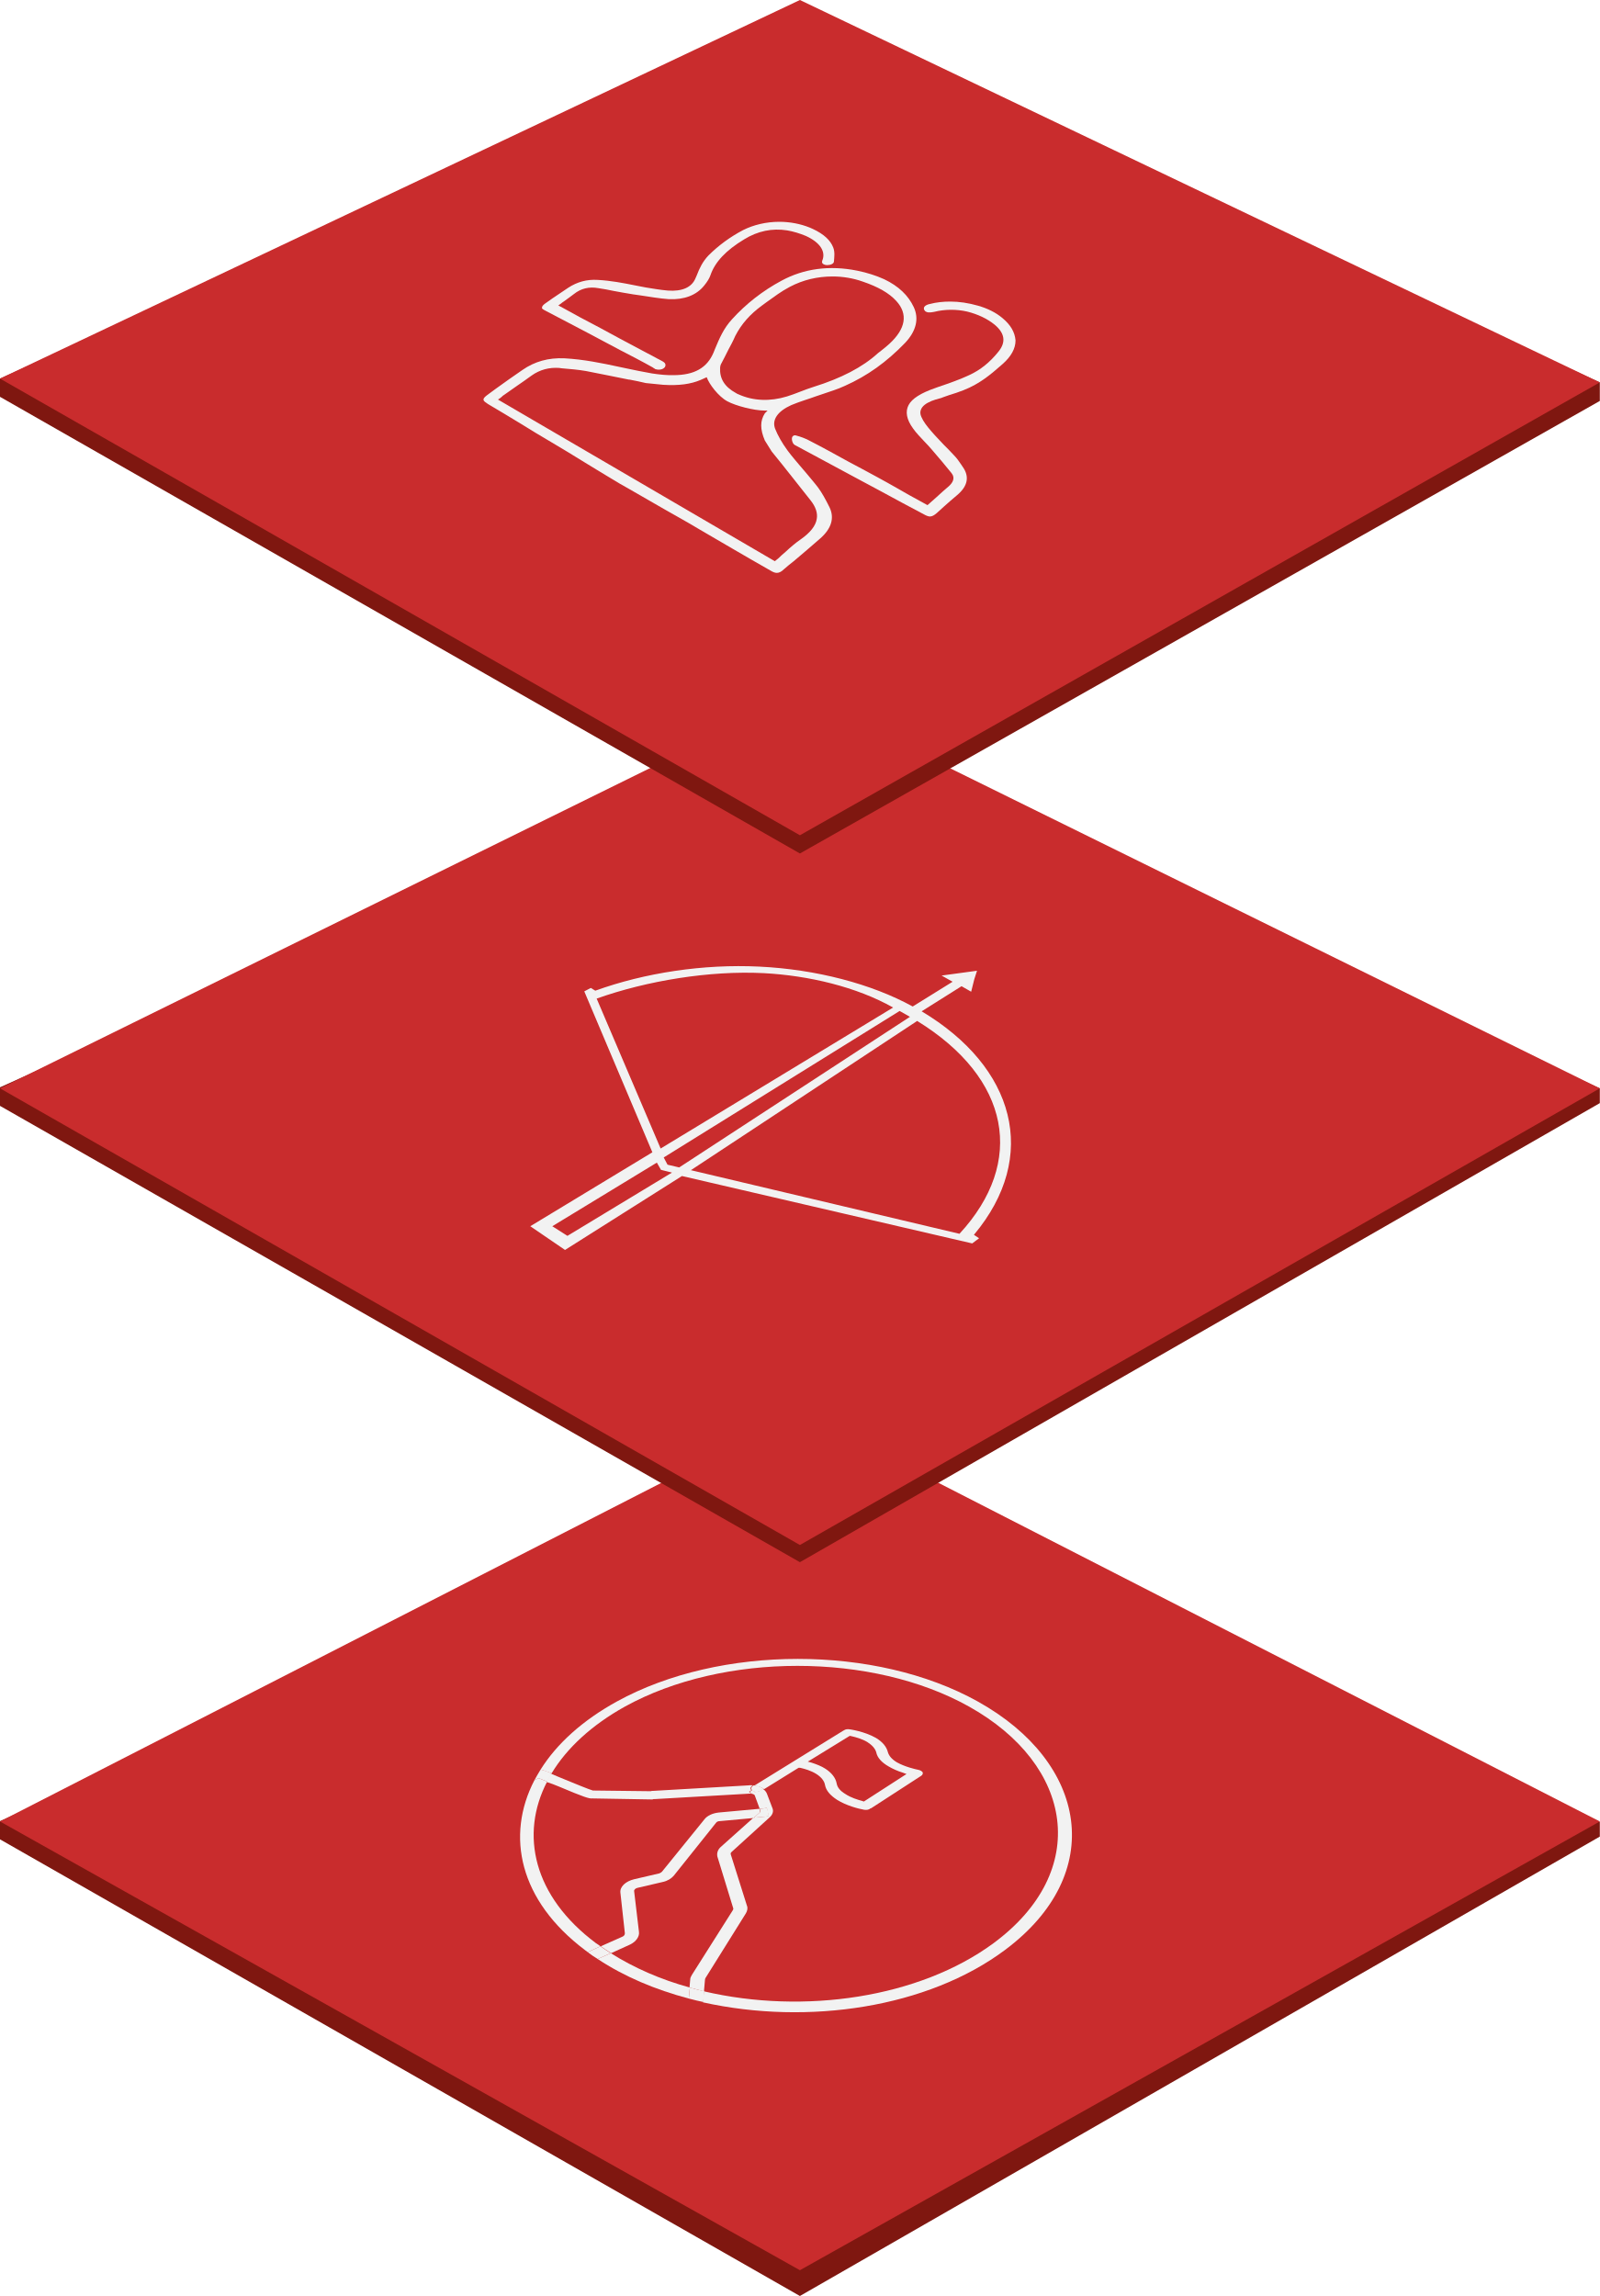
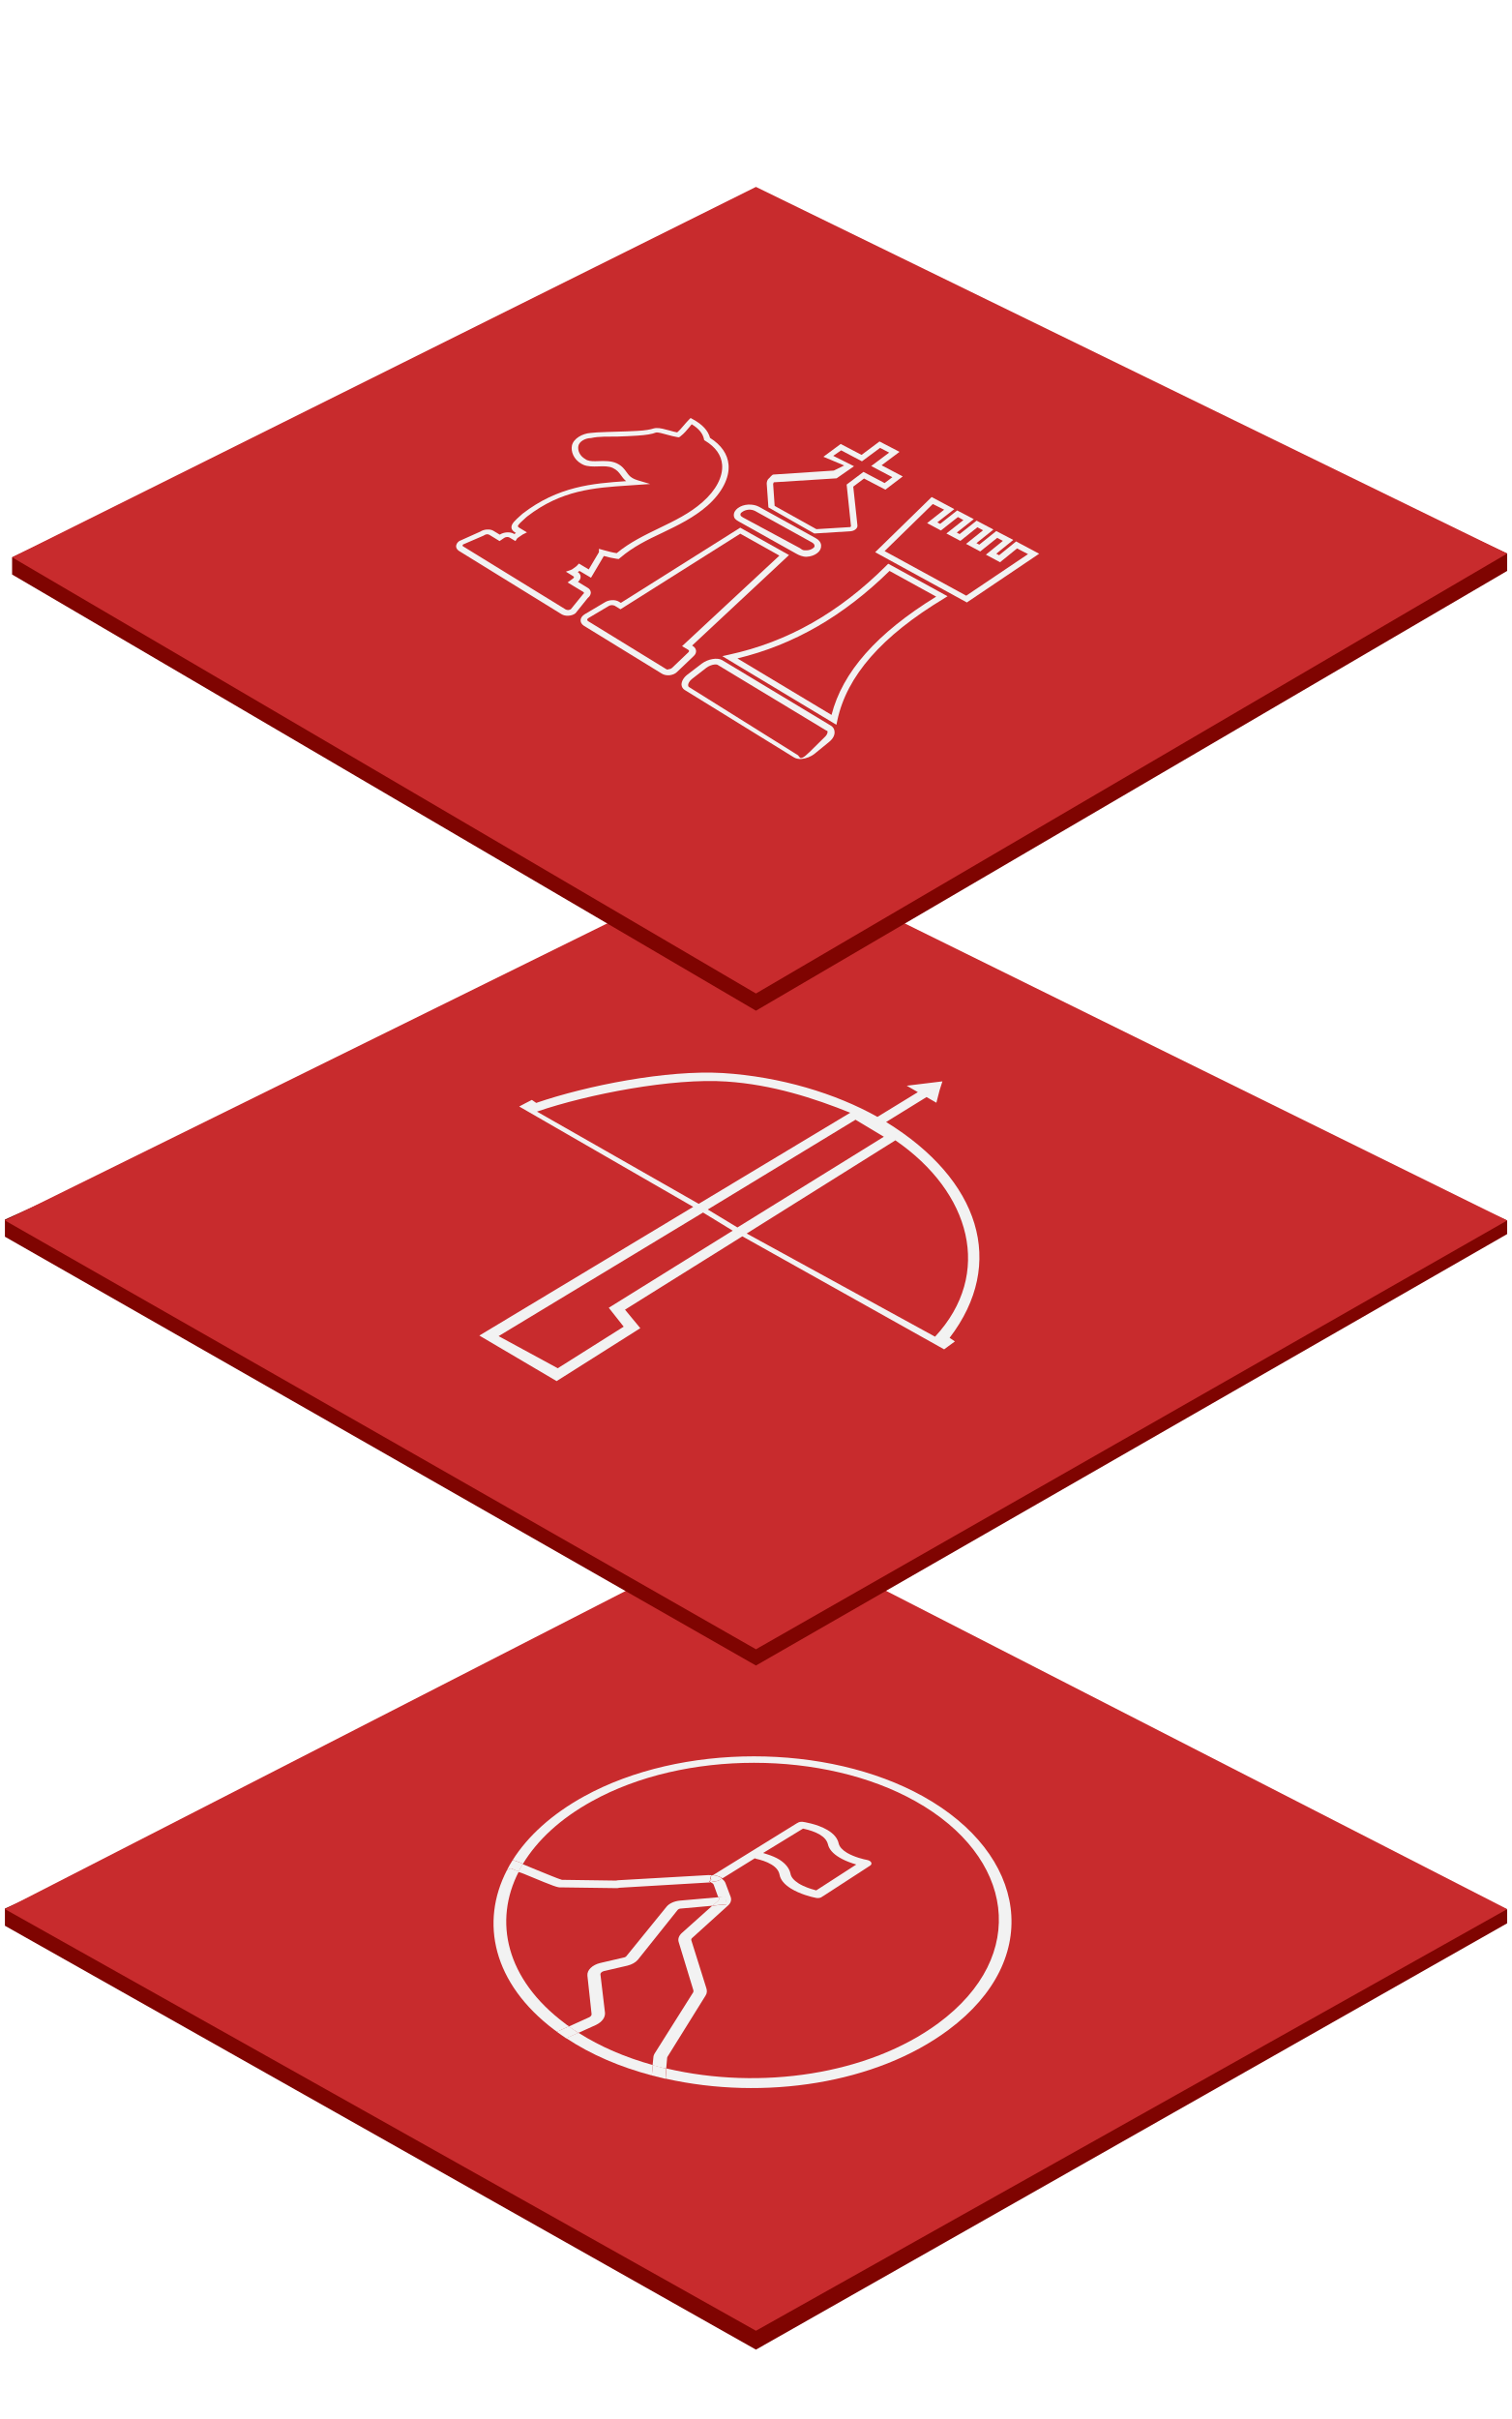
- <svg xmlns="http://www.w3.org/2000/svg" version="1.1" id="Calque_1" x="0px" y="0px" viewBox="0 0 465.2 667.7" style="enable-background:new 0 0 465.2 667.7;" xml:space="preserve">
-   <g id="third">
-     <polygon style="fill:#7F1710;" points="465.2,534.1 232.6,667.7 0,534.9 0,529.6 232.6,424.8 465.2,529.8  " />
-     <polygon style="fill:#C92C2D;" points="465.2,529.7 232.6,660.2 0,529.7 232.6,410.6  " />
-     <path style="fill:none;" d="M201.3,574.3l11.9-18.8c0.1-0.2,0.1-0.4,0.1-0.6l-4.6-15c-0.3-1,0.1-2,1-2.8l9.5-8.5l-9.8,0.9   c-0.5,0-0.9,0.2-1.1,0.5L196,545.4c-0.7,0.9-1.8,1.5-3.2,1.8l-7.3,1.7c-0.7,0.2-1.1,0.6-1,1l1.4,11.8c0.2,1.5-0.9,2.9-2.7,3.7   l-5.5,2.5c6.8,4.3,14.6,7.7,23,10l0.2-2.3C200.9,575.2,201.1,574.7,201.3,574.3z" />
-     <path style="fill:none;" d="M239.8,514.5c1.9,1.2,3.1,2.7,3.4,4.4c0.2,1.1,1.1,2.1,2.5,3c1.7,1,3.7,1.7,4.8,2l0.6,0.2l12.4-8   l-1.1-0.4c-1.6-0.5-3-1.1-4.1-1.8c-2-1.2-3.2-2.6-3.6-4.1c-0.3-1.2-1.1-2.2-2.6-3c-1.5-0.9-3.3-1.4-4.6-1.7l-0.5-0.1l-12.4,7.6   l1.1,0.3C237.4,513.2,238.7,513.8,239.8,514.5z" />
-     <path style="fill:none;" d="M181.7,562.2l-1.3-11.8c-0.2-1.7,1.5-3.4,4-3.9l7.3-1.7c0.4-0.1,0.7-0.3,0.8-0.5l12.4-15.3   c0.8-1,2.4-1.7,4.1-1.9l12-1.1l-1.4-3.8c-0.2-0.4-0.7-0.7-1.4-0.6l-27.8,1.6c-0.1,0-0.2,0-0.3,0l-0.3,0.1l-17.4-0.3   c-1,0.1-2.3-0.3-9.9-3.5c-1-0.4-2.2-0.9-3.3-1.4c-7.9,15.4-4,33.3,14.2,47c0.4,0.3,0.9,0.6,1.3,0.9l6.3-2.8   C181.4,563,181.7,562.6,181.7,562.2z" />
-     <path style="fill:none;" d="M172.6,520.6l16.8,0.2c0.3,0,0.6-0.1,0.8-0.1l27.7-1.6c0.4,0,0.9,0,1.3,0l25.9-16l0.2-0.1l0,0   c0.4-0.3,1-0.4,1.6-0.3c0,0,4.4,0.6,7.7,2.5c2,1.2,3.1,2.6,3.5,4.2c0.2,1,1.1,2,2.6,2.9c2.3,1.4,5.3,2.1,6.3,2.2   c0.6,0.1,1.1,0.4,1.2,0.7c0.2,0.4,0,0.7-0.4,1l-14.5,9.4l-0.2,0.1l-0.1,0c-0.4,0.3-1.1,0.5-1.8,0.4c-1.6-0.3-5.2-1.2-7.9-2.9   c-2-1.3-3.2-2.7-3.5-4.3c-0.2-1.2-1.1-2.3-2.5-3.2c-1.5-0.9-3.4-1.5-4.7-1.8l-0.5-0.1l-10,6.2c0.5,0.4,1,0.9,1.2,1.4l1.6,4.2   c0.3,0.9,0,1.9-0.8,2.7l-11.1,10.1c-0.2,0.2-0.3,0.5-0.2,0.7l4.7,14.9c0.2,0.7,0.1,1.5-0.3,2.2l-11.8,18.9   c-0.1,0.1-0.1,0.2-0.1,0.4l-0.3,3.4c29.1,6.8,62.6,1.9,84.2-14c28.4-21,23.3-51.7-7.1-68.8c-28.3-15.8-71.6-15.8-100.1,0   c-9.8,5.4-16.9,12.1-21.3,19.4c1,0.4,2.4,1,4.3,1.8C167.4,518.6,171.5,520.3,172.6,520.6z" />
-     <path style="fill:#F2F2F2;" d="M173.3,565.1c-18.2-13.6-22.2-31.6-14.2-47c-1-0.4-1.9-0.8-2.5-1l-1.2,0.6   c-8.4,16.2-4.4,35,14.7,49.4c0.3,0.2,0.5,0.4,0.8,0.6l3.7-1.7C174.2,565.7,173.8,565.4,173.3,565.1z" />
-     <path style="fill:#F2F2F2;" d="M292.2,567.1c29.8-22.2,24.1-54.5-7.9-72.3c-29.6-16.5-74.9-16.5-104.9,0   c-10,5.5-17.5,12.3-22.2,19.8c0.5,0.1,1.3,0.4,3.2,1.1c4.4-7.3,11.6-14,21.3-19.4c28.6-15.8,71.9-15.8,100.1,0   c30.4,17,35.5,47.8,7.1,68.8c-21.6,15.9-55.1,20.8-84.2,14l-0.3,3.2C235.1,589.1,269.8,583.8,292.2,567.1z" />
-     <path style="fill:#F2F2F2;" d="M177.6,568l-3.8,1.7c7.7,5.1,16.7,8.9,26.5,11.5l0.3-3.2C192.2,575.7,184.4,572.3,177.6,568z" />
-     <path style="fill:#F2F2F2;" d="M162.4,519.5c7.6,3.2,8.9,3.6,9.9,3.5l17.4,0.3l0.3-0.1c0.1,0,0.2,0,0.3,0l27.8-1.6   c0.7,0,1.3,0.2,1.4,0.6l1.4,3.8l2.1-0.2l0.5,2.4l-4.4,0.4l-9.5,8.5c-0.9,0.8-1.2,1.8-1,2.8l4.6,15c0.1,0.2,0,0.4-0.1,0.6   l-11.9,18.8c-0.3,0.5-0.5,0.9-0.5,1.4l-0.2,2.3c1.4,0.4,2.8,0.7,4.2,1.1l0.3-3.4c0-0.1,0.1-0.3,0.1-0.4l11.8-18.9   c0.4-0.7,0.6-1.5,0.3-2.2l-4.7-14.9c-0.1-0.3,0-0.5,0.2-0.7l11.1-10.1c0.9-0.8,1.2-1.8,0.8-2.7l-1.6-4.2c-0.2-0.5-0.6-1-1.2-1.4   l-0.9,0.6c-0.3,0.2-0.8,0.3-1.2,0.3c-0.3,0-0.5,0-0.7-0.1l-0.6,0.5l-0.3-0.2l-0.3-0.2l0.7-0.5c-0.4-0.4-0.3-1,0.3-1.3l0.2-0.1   c-0.4,0-0.8-0.1-1.3,0l-27.7,1.6c-0.3,0-0.6,0-0.8,0.1l-16.8-0.2c-1.1-0.3-5.2-2-7.9-3.1c-1.9-0.8-3.2-1.3-4.3-1.8   c-0.5,0.8-0.9,1.6-1.3,2.4C160.2,518.6,161.4,519.1,162.4,519.5z" />
-     <path style="fill:#F2F2F2;" d="M159.1,518.1c0.4-0.8,0.9-1.6,1.3-2.4c-1.9-0.8-2.7-1-3.2-1.1c-0.6,1-1.2,2-1.8,3.1l1.2-0.6   C157.2,517.3,158.1,517.7,159.1,518.1z" />
-     <path style="fill:#F2F2F2;" d="M200.6,578l-0.3,3.2c1.4,0.4,2.8,0.7,4.2,1l0.3-3.2C203.4,578.8,202,578.4,200.6,578z" />
-     <path style="fill:#F2F2F2;" d="M185.8,561.8l-1.4-11.8c-0.1-0.4,0.4-0.9,1-1l7.3-1.7c1.4-0.3,2.5-1,3.2-1.8l12.3-15.4   c0.2-0.3,0.6-0.5,1.1-0.5l9.8-0.9l1.7-1.5c0.2-0.2,0.3-0.5,0.2-0.7L221,526l-12,1.1c-1.8,0.2-3.3,0.9-4.1,1.9l-12.4,15.3   c-0.2,0.2-0.5,0.4-0.8,0.5l-7.3,1.7c-2.5,0.6-4.2,2.2-4,3.9l1.3,11.8c0,0.4-0.2,0.8-0.7,1l-6.3,2.8c1,0.7,1.9,1.3,3,2l5.5-2.5   C184.9,564.7,186,563.2,185.8,561.8z" />
-     <path style="fill:#F2F2F2;" d="M174.6,566l-3.7,1.7c0.9,0.7,1.9,1.4,2.9,2l3.8-1.7C176.6,567.4,175.6,566.7,174.6,566z" />
-     <path style="fill:#F2F2F2;" d="M220.9,527.1l-1.7,1.5l4.4-0.4l-0.5-2.4L221,526l0.1,0.4C221.2,526.7,221.1,526.9,220.9,527.1z" />
-     <path style="fill:#F2F2F2;" d="M232.7,514.1c1.3,0.3,3.1,0.8,4.7,1.8c1.4,0.9,2.3,2,2.5,3.2c0.3,1.6,1.5,3,3.5,4.3   c2.7,1.7,6.2,2.6,7.9,2.9c0.7,0.1,1.4,0,1.8-0.4l0.1,0l0.2-0.1l14.5-9.4c0.4-0.3,0.5-0.6,0.4-1c-0.2-0.3-0.7-0.6-1.2-0.7   c-1-0.2-4-0.9-6.3-2.2c-1.5-0.9-2.3-1.9-2.6-2.9c-0.4-1.6-1.5-3-3.5-4.2c-3.3-1.9-7.6-2.5-7.7-2.5c-0.6-0.1-1.2,0-1.6,0.3l0,0   l-0.2,0.1l-25.9,16c1.2,0.1,2.2,0.5,2.9,1l10-6.2L232.7,514.1z M247.1,504.8l0.5,0.1c1.3,0.3,3.1,0.8,4.6,1.7   c1.4,0.9,2.3,1.9,2.6,3c0.3,1.5,1.5,2.9,3.6,4.1c1.2,0.7,2.5,1.3,4.1,1.8l1.1,0.4l-12.4,8l-0.6-0.2c-1.1-0.3-3.2-0.9-4.8-2   c-1.5-0.9-2.3-1.9-2.5-3c-0.3-1.7-1.5-3.2-3.4-4.4c-1.1-0.7-2.4-1.2-3.9-1.7l-1.1-0.3L247.1,504.8z" />
-     <path style="fill:#F2F2F2;" d="M219.2,519.2l-0.2,0.1c-0.6,0.4-0.7,0.9-0.3,1.3l-0.7,0.5l0.3,0.2l0.3,0.2l0.6-0.5   c0.2,0.1,0.5,0.1,0.7,0.1c0.5,0,0.9-0.1,1.2-0.3l0.9-0.6C221.4,519.7,220.4,519.3,219.2,519.2z" />
-   </g>
-   <g id="second">
-     <polygon style="fill:#7F1710;" points="465.2,320.8 232.6,454.3 0,321.6 0,316.2 232.6,211.5 465.2,316.5  " />
-     <polygon style="fill:#C92C2D;" points="465.2,316.5 232.6,449.3 0,316.5 232.6,201.9  " />
-     <path style="fill:#F2F2F2;" d="M284.7,360.1l-1.5-1c19.2-22.9,11.9-48.8-15.2-65l11.6-7.3l2.8,1.6l0.9-3.6l0.8-2.5l-10.3,1.4   l3.2,1.8l-11.6,7.2c-12-6.6-28.1-10.8-44.6-11.6c-16.3-0.8-33.3,1.8-47.7,7l-1.3-0.8l-1.9,1l19.8,46.8l-35.5,21.5l10.1,6.9l34-21.5   l84.4,19.6L284.7,360.1z M197.5,339.5l-3.4-0.8l-1.1-2.1l68.6-42.6l3,1.7L197.5,339.5z M173.5,290.4c14.6-5.2,32.9-8.2,48.6-7.4   c13.1,0.7,27,4,37.6,10L192.1,334L173.5,290.4z M165,359.4l-4.4-2.8l30.4-18.5l1.2,2.1l3.2,0.8L165,359.4z M200.9,340.3l65.8-43.4   c27.1,16.7,31.6,41,12.3,61.9L200.9,340.3z" />
-   </g>
-   <g id="first">
-     <polygon style="fill:#7F1710;" points="465.2,116.6 232.6,248.2 0,115.4 0,110.1 232.6,5.3 465.2,111.2  " />
-     <polygon style="fill:#C92C2D;" points="465.2,111.2 232.6,242.9 0,110.1 232.6,0  " />
-     <path style="fill:#F2F2F2;" d="M158.7,90.4l12.2,6.4c3.1,1.7,6.3,3.3,9.4,5c3.1,1.6,6.4,3.3,9.6,5.1c0.1,0.1,0.2,0.2,0.3,0.2   c0.2,0.1,0.3,0.3,0.6,0.3c0.3,0.1,0.6,0.1,0.8,0.1c0.6,0,1.2-0.2,1.5-0.5c0.4-0.3,0.4-0.7,0.4-0.9c0-0.4-0.3-0.7-0.8-1   c-4.2-2.2-8.4-4.5-12.4-6.6c-3.8-2.1-7.6-4.1-11.4-6.1l-5.1-2.8l-1.5-0.8l0.1,0c0.3-0.2,0.5-0.4,0.7-0.5c0.2-0.2,0.5-0.4,0.8-0.6   c1.1-0.8,2.1-1.5,3-2.2c2-1.6,4.4-2.2,7.1-1.7c1.5,0.2,2.9,0.5,4.4,0.8c1.7,0.3,3.7,0.7,5.7,1c0.7,0.1,1.4,0.2,2.1,0.3   c2.7,0.4,5.5,0.9,8.3,1.1c4.4,0.2,8-1.1,10.3-4c0.9-1.1,1.5-2.1,1.8-3c1.3-3.8,4.5-7.2,9.8-10.4c3.9-2.4,8.1-3.3,12.5-2.6   c1.8,0.3,3.7,0.9,5.4,1.6c4.2,1.9,5.9,4.6,4.8,7.2c-0.2,0.5,0,0.9,0.5,1.1c0.2,0.1,0.5,0.2,0.9,0.2c0.5,0,1-0.1,1.4-0.3   c0.4-0.2,0.6-0.5,0.6-0.8c0.1-1.3,0.3-2.7-0.2-4c-0.8-2.1-2.7-3.9-5.9-5.4c-0.3-0.1-0.6-0.3-0.9-0.4c-2.7-1.1-5.8-1.7-8.9-1.7   c-3.8,0-7.5,0.9-10.5,2.4c-3.8,2-7.2,4.5-10.1,7.4c-1.7,1.8-2.6,3.7-3.4,5.8l-0.4,0.9c-1.1,2.6-3.9,3.8-8,3.5   c-2.3-0.2-4.5-0.6-6.4-0.9c-1-0.2-2-0.4-3.1-0.6c-3.5-0.7-7.1-1.4-10.9-1.6c-3.2-0.2-6,0.6-8.6,2.3c-1.5,1-3.1,2.1-4.6,3.1   l-1.7,1.2c-0.9,0.6-1.3,1-1.3,1.5C157.5,89.7,157.9,90,158.7,90.4z" />
-     <path style="fill:#F2F2F2;" d="M291.5,92.5c-1.9-1.6-4.3-2.8-7.1-3.6c-2.8-0.8-5.5-1.2-8.1-1.2c-2,0-4,0.2-5.9,0.7   c-0.6,0.1-1.3,0.4-1.6,0.8c-0.2,0.3-0.2,0.7,0,1c0.1,0.2,0.3,0.4,0.6,0.5c0.6,0.3,1.6,0.1,2.2,0c3.2-0.8,6.5-0.8,9.6-0.1   c3.2,0.8,5.9,2.1,8,3.8c3,2.5,3.4,5.1,1.1,7.9c-2.4,3-5.2,5.3-8.5,6.8c-2.8,1.3-5.9,2.4-8.9,3.4l-1.1,0.4c-4,1.4-6.6,3-7.6,4.9   c-1,1.9-0.6,4.2,1.3,6.8c0.9,1.3,2.1,2.5,3.3,3.8l0.1,0.1c0.7,0.7,1.4,1.5,2.1,2.3c2.1,2.4,3.9,4.6,5.7,6.8   c1.2,1.5,0.2,2.9-0.8,3.8c-1.2,1-2.4,2.1-3.6,3.2l-2.6,2.3l-2-1.1c-2.2-1.2-4.4-2.4-6.6-3.7c-2-1.1-4-2.3-6.1-3.4   c-2.8-1.5-5.5-3-8.2-4.4c-3.8-2.1-7.8-4.3-11.7-6.3c-1-0.5-2.2-1-3.8-1.4l-0.1,0l-0.1,0c0,0-0.3,0-0.5,0.2   c-0.3,0.2-0.4,0.7-0.3,1.2c0.1,0.6,0.4,1.2,0.8,1.4l18.4,9.9c4.3,2.3,8.6,4.6,13,7l6.2,3.3c0.7,0.4,1.3,0.6,1.7,0.6c0,0,0,0,0,0   c0.7,0,1.3-0.4,2-1c0.7-0.6,1.4-1.3,2.1-1.9c1.2-1.1,2.5-2.2,3.8-3.3c3.1-2.6,3.7-5.4,1.6-8.3l-0.4-0.6c-0.6-0.9-1.3-1.9-2.1-2.7   c-1-1.1-2-2.1-3-3.1c-1.2-1.3-2.5-2.6-3.6-3.9c-1.3-1.5-2.3-2.8-2.9-4.2c-0.3-0.7-0.4-1.4-0.1-2.1c0.4-1,1.4-1.8,3.1-2.5   c0.7-0.3,1.5-0.5,2.2-0.7c0.4-0.1,0.8-0.2,1.2-0.4c0.6-0.2,1.1-0.4,1.7-0.6c1.4-0.4,2.8-0.9,4.1-1.4c4.9-1.9,8.2-4.8,11.4-7.6   c2.5-2.2,3.8-4.5,3.8-6.9C295.1,96.6,293.9,94.5,291.5,92.5z M268.9,128.2L268.9,128.2L268.9,128.2L268.9,128.2z" />
-     <path style="fill:#F2F2F2;" d="M237.9,141.8c-1.3-1.7-2.8-3.4-4.2-5.1l-0.1-0.1c-1.5-1.8-3.2-3.7-4.6-5.6c-1.6-2.2-2.8-4.3-3.6-6.3   c-1-2.6,0.7-5.1,4.7-6.9c1.2-0.5,2.6-1,3.8-1.4c0.6-0.2,1.2-0.4,1.8-0.6c1-0.4,2.1-0.7,3.2-1.1c2.3-0.8,4.7-1.5,6.8-2.5   c6.5-2.9,12.1-6.9,17.5-12.5c3.2-3.4,4.1-7,2.5-10.4c-1.6-3.4-4.4-6.1-8.6-8.1c-2.2-1-4.9-1.9-7.9-2.5c-8-1.6-15.4-0.6-21.9,2.9   c-5.6,3-10.4,6.8-14.4,11.2c-2.5,2.7-3.7,5.6-5,8.7l-0.4,1c-1.9,4.5-5.6,6.6-11.7,6.6c-0.9,0-1.9,0-2.9-0.1   c-0.9-0.1-2.2-0.2-3.3-0.4c-2.8-0.5-5.3-1-7.6-1.5l-1.9-0.4c-5.1-1.1-10.4-2.2-16-2.5c-4.6-0.2-8.6,0.9-12.2,3.4   c-2.6,1.8-5.2,3.6-7.8,5.5l-1.9,1.4c-1.1,0.8-1.6,1.2-1.6,1.7c0,0.5,0.6,0.8,1.3,1.3c3.2,1.9,6.4,3.8,9.5,5.7   c2.9,1.8,6,3.7,9.1,5.5c3.1,1.8,6.3,3.8,9.4,5.7c3.4,2.1,6.9,4.2,10.4,6.3l2.3,1.3c3.5,2,7.1,4.1,10.6,6.1   c3.3,1.9,6.8,3.8,10.1,5.8c3.2,1.9,6.4,3.7,9.6,5.6c3.6,2.1,7.4,4.3,11.1,6.4c0.8,0.5,1.4,0.7,1.9,0.7c0.7,0,1.4-0.4,2.1-1.1   c0.9-0.8,1.9-1.6,2.8-2.3c2.6-2.2,5.2-4.4,7.7-6.6c3.3-2.9,4.2-6,2.7-9.1C240,145.1,239,143.3,237.9,141.8z M209.4,106.9   c0-0.3,0.1-0.6,0.2-0.9c0.7-1.4,1.5-2.8,2.2-4.3c0.7-1.3,1.4-2.6,2-4c1.8-3.5,4.3-6.3,7.7-8.8c0.5-0.4,1-0.7,1.5-1.1   c2.1-1.5,4.2-3.1,6.7-4.4c3.8-2,8-3,12.4-3c3,0,6,0.5,8.8,1.5c4.4,1.5,7.6,3.3,9.7,5.6c3.5,3.8,2.8,8.1-2,12.5   c-0.8,0.7-1.6,1.4-2.4,2c-0.3,0.2-0.6,0.5-0.9,0.7c-4.5,4.1-10.7,7.3-18.7,9.8c-1.3,0.4-2.6,0.9-3.9,1.4c-1.3,0.5-2.6,1-3.9,1.4   c-4.9,1.5-9.8,1.3-14-0.6c-0.3-0.1-0.5-0.2-0.8-0.4C210.7,112.5,209.2,110.1,209.4,106.9z M222.4,120.2c-1.4,2.2-1.4,4.6,0,7.9   l2,3.2c2,2.4,4,5,6,7.5c1.8,2.2,3.5,4.5,5.3,6.7c1.5,1.9,2.1,3.7,1.8,5.4c-0.3,2-1.9,4-4.6,5.9c-1.6,1.1-3.1,2.4-4.5,3.7   c-0.7,0.6-1.4,1.2-2.1,1.9l-1,0.8l-80.5-47l0.6-0.4c0.4-0.3,0.6-0.5,0.7-0.6c0.1-0.1,0.2-0.2,0.4-0.3l3.7-2.6c1.5-1,3-2.1,4.4-3.1   c2.4-1.7,5.1-2.4,8-2.2l0.7,0.1c2.4,0.2,4.8,0.4,7.1,0.8c4.2,0.8,8.4,1.7,12.5,2.5l0.2,0c1.5,0.3,3.1,0.6,4.7,1l5,0.5   c4.6,0.3,8.1-0.2,10.9-1.4l1.8-0.8c0.7,2,3.4,5.6,6,7c2.4,1.3,7.7,2.7,10.9,2.7c0.3,0,0.6,0,0.8,0L222.4,120.2z" />
+ <svg xmlns="http://www.w3.org/2000/svg" version="1.1" id="Calque_1" x="0px" y="0px" viewBox="0 0 800 1280" enable-background="new 0 0 800 1280" xml:space="preserve">
+   <g>
+     <polygon fill="#7F0401" points="797.7,1017.7 400.1,1243.3 2.6,1019 2.6,1009.9 400.1,830.9 797.7,1010.4  " />
+     <polygon fill="#C82B2D" points="797.7,1010.2 400.1,1233.3 2.6,1010.2 400.1,806.5  " />
+     <polygon fill="#7F0401" points="797.7,653 400.1,881.3 2.6,654.4 2.6,645.3 400.1,466.2 797.7,645.8  " />
+     <polygon fill="#C82B2D" points="797.7,645.8 400.1,872.7 2.6,645.8 400.1,449.8  " />
+     <polygon fill="#7F0401" points="797.7,302.1 400.1,534.8 6.4,304 6.4,294.9 400.1,108.1 797.7,292.9  " />
+     <polygon fill="#C82B2D" points="797.7,292.9 400.1,525.7 6.4,294.9 400.1,98.9  " />
+     <g>
+       <path fill="none" d="M346.7,1086.3l20.3-32.2c0.2-0.3,0.3-0.7,0.1-1l-7.8-25.6c-0.5-1.6,0.1-3.4,1.6-4.7l16.2-14.5l-16.8,1.5    c-0.8,0.1-1.5,0.4-1.8,0.8l-21,26.3c-1.2,1.5-3.1,2.6-5.5,3.1l-12.5,2.9c-1.1,0.3-1.9,1-1.8,1.8l2.4,20.2c0.3,2.5-1.5,4.9-4.7,6.4    l-9.3,4.2c11.6,7.4,24.9,13.1,39.4,17.1l0.4-4C345.9,1087.9,346.2,1087.1,346.7,1086.3z" />
+       <path fill="none" d="M412.4,984.1c3.3,2.1,5.3,4.6,5.9,7.5c0.3,1.8,1.8,3.6,4.3,5.1c2.9,1.8,6.4,2.9,8.3,3.4l1,0.3l21.2-13.7    l-1.9-0.6c-2.7-0.9-5.1-2-7-3.1c-3.5-2.1-5.5-4.5-6.1-7c-0.4-2-1.9-3.7-4.4-5.2c-2.6-1.5-5.7-2.4-7.9-2.9l-0.9-0.2l-21.1,13    l1.9,0.6C408.3,982,410.6,983,412.4,984.1z" />
+       <path fill="none" d="M313.1,1065.7l-2.2-20.3c-0.3-2.9,2.5-5.7,6.8-6.7l12.5-2.9c0.6-0.1,1.1-0.4,1.4-0.8l21.2-26.1    c1.4-1.7,4-2.9,7-3.2l20.5-1.8l-2.4-6.6c-0.3-0.7-1.3-1.2-2.4-1.1l-47.5,2.8c-0.2,0-0.4,0-0.5,0.1l-0.6,0.1l-29.7-0.4    c-1.8,0.2-3.9-0.6-16.9-6c-1.8-0.7-3.8-1.6-5.6-2.3c-13.5,26.3-6.8,57,24.3,80.3c0.7,0.5,1.5,1.1,2.2,1.6l10.8-4.9    C312.7,1067,313.1,1066.4,313.1,1065.7z" />
+       <path fill="none" d="M297.6,994.6l28.7,0.4c0.5-0.1,1-0.1,1.4-0.2l47.3-2.7c0.8,0,1.5,0,2.2,0.1l44.3-27.4l0.4-0.2l0,0    c0.7-0.5,1.7-0.7,2.7-0.6c0.1,0,7.5,1,13.1,4.3c3.3,2,5.4,4.4,6,7.2c0.4,1.8,1.9,3.4,4.4,4.9c3.9,2.3,9.1,3.5,10.7,3.8    c1,0.2,1.8,0.7,2.1,1.3c0.3,0.6,0.1,1.3-0.6,1.7l-24.8,16.1l-0.4,0.2l-0.1,0.1c-0.7,0.6-1.9,0.9-3.1,0.7c-2.8-0.5-8.8-2.1-13.5-5    c-3.5-2.2-5.5-4.6-6-7.3c-0.4-2.1-1.8-3.9-4.3-5.4c-2.6-1.6-5.8-2.5-8-3l-0.9-0.2l-17.1,10.6c0.9,0.7,1.6,1.5,2,2.4l2.7,7.2    c0.6,1.6,0.1,3.3-1.4,4.6l-19,17.2c-0.4,0.4-0.6,0.8-0.4,1.2l8,25.5c0.4,1.3,0.2,2.6-0.5,3.8l-20.1,32.3c-0.1,0.2-0.2,0.4-0.2,0.6    l-0.5,5.7c49.8,11.6,107.1,3.3,143.9-23.9c48.6-35.9,39.9-88.4-12.1-117.5c-48.3-27.1-122.3-27.1-171.2,0    c-16.7,9.2-28.9,20.7-36.5,33.1c1.8,0.7,4.1,1.7,7.3,3C288.7,991.2,295.7,994.1,297.6,994.6z" />
+       <path fill="#F2F2F2" d="M298.9,1070.6c-31.1-23.3-37.9-54-24.3-80.3c-1.7-0.7-3.2-1.3-4.3-1.7l-2,1c-14.3,27.6-7.5,59.9,25.1,84.5    c0.4,0.3,0.9,0.6,1.4,1l6.4-2.9C300.3,1071.7,299.6,1071.2,298.9,1070.6z" />
+       <path fill="#F2F2F2" d="M502,1074.1c50.9-37.9,41.3-93.1-13.5-123.6c-50.7-28.2-128.1-28.2-179.3,0c-17.1,9.4-29.9,21.1-37.9,33.8    c0.9,0.1,2.3,0.6,5.5,1.9c7.6-12.5,19.8-23.9,36.5-33.1c48.8-27.1,122.9-27.1,171.2,0c52,29.1,60.7,81.6,12.1,117.5    c-36.9,27.2-94.1,35.6-143.9,23.9l-0.4,5.4C404.3,1111.6,463.8,1102.6,502,1074.1z" />
+       <path fill="#F2F2F2" d="M306.1,1075.6l-6.4,2.9c13.1,8.7,28.6,15.3,45.3,19.7l0.5-5.5C331.1,1088.7,317.7,1083,306.1,1075.6z" />
+       <path fill="#F2F2F2" d="M280.1,992.7c13,5.4,15.2,6.2,16.9,6l29.7,0.4l0.6-0.1c0.2,0,0.4-0.1,0.5-0.1l47.5-2.8    c1.1-0.1,2.1,0.4,2.4,1.1l2.4,6.6l3.6-0.3l0.8,4.2l-7.5,0.7l-16.2,14.5c-1.5,1.4-2.1,3.1-1.6,4.7l7.8,25.6c0.1,0.3,0,0.7-0.1,1    l-20.3,32.2c-0.5,0.8-0.8,1.6-0.8,2.4l-0.4,4c2.4,0.7,4.7,1.3,7.2,1.8l0.5-5.7c0-0.2,0.1-0.4,0.2-0.6l20.1-32.3    c0.8-1.2,0.9-2.5,0.5-3.8l-8-25.5c-0.1-0.4,0-0.9,0.4-1.2l19-17.2c1.5-1.3,2-3,1.4-4.6l-2.7-7.2c-0.3-0.9-1-1.7-2-2.4l-1.5,0.9    c-0.6,0.3-1.3,0.5-2.1,0.5c-0.4,0-0.8,0-1.2-0.1l-1,0.8l-0.5-0.3l-0.5-0.3l1.1-0.9c-0.7-0.7-0.6-1.6,0.4-2.2l0.3-0.2    c-0.7-0.1-1.5-0.1-2.2-0.1l-47.3,2.7c-0.5,0-1,0.1-1.4,0.2l-28.7-0.4c-1.9-0.5-8.8-3.4-13.5-5.3c-3.2-1.3-5.5-2.3-7.3-3    c-0.8,1.4-1.6,2.7-2.3,4.1C276.4,991.1,278.4,992,280.1,992.7z" />
+       <path fill="#F2F2F2" d="M274.5,990.3c0.7-1.4,1.5-2.7,2.3-4.1c-3.2-1.3-4.6-1.8-5.5-1.9c-1.1,1.7-2.1,3.5-3,5.3l2-1    C271.3,989,272.8,989.7,274.5,990.3z" />
+       <path fill="#F2F2F2" d="M345.5,1092.7l-0.5,5.5c2.4,0.6,4.8,1.2,7.2,1.8l0.4-5.4C350.2,1094,347.9,1093.4,345.5,1092.7z" />
+       <path fill="#F2F2F2" d="M320.2,1065l-2.4-20.2c-0.1-0.8,0.7-1.5,1.8-1.8l12.5-2.9c2.4-0.6,4.3-1.7,5.5-3.1l21-26.3    c0.4-0.5,1.1-0.8,1.8-0.8l16.8-1.5l2.9-2.6c0.4-0.4,0.5-0.8,0.4-1.2l-0.2-0.7l-20.5,1.8c-3,0.3-5.6,1.5-7,3.2l-21.2,26.1    c-0.3,0.4-0.8,0.7-1.4,0.8l-12.5,2.9c-4.2,1-7.1,3.8-6.8,6.7l2.2,20.3c0.1,0.6-0.4,1.3-1.2,1.7l-10.8,4.9c1.6,1.2,3.3,2.3,5,3.4    l9.3-4.2C318.7,1069.9,320.4,1067.5,320.2,1065z" />
+       <path fill="#F2F2F2" d="M301.1,1072.2l-6.4,2.9c1.6,1.2,3.3,2.3,5,3.5l6.4-2.9C304.4,1074.5,302.7,1073.4,301.1,1072.2z" />
+       <path fill="#F2F2F2" d="M380.1,1005.7l-2.9,2.6l7.5-0.7l-0.8-4.2l-3.6,0.3l0.2,0.7C380.7,1004.9,380.5,1005.4,380.1,1005.7z" />
+       <path fill="#F2F2F2" d="M400.3,983.6c2.2,0.5,5.4,1.4,8,3c2.5,1.5,3.9,3.3,4.3,5.4c0.5,2.7,2.5,5.1,6,7.3c4.7,2.9,10.7,4.5,13.5,5    c1.2,0.2,2.4-0.1,3.1-0.7l0.1-0.1l0.4-0.2l24.8-16.1c0.7-0.4,0.9-1.1,0.6-1.7c-0.3-0.6-1.1-1.1-2.1-1.3c-1.7-0.3-6.8-1.5-10.7-3.8    c-2.5-1.5-4-3.2-4.4-4.9c-0.6-2.8-2.6-5.2-6-7.2c-5.6-3.3-13-4.3-13.1-4.3c-1-0.1-2,0.1-2.7,0.6l0,0l-0.4,0.2l-44.3,27.4    c2,0.2,3.7,0.8,5,1.7l17.1-10.6L400.3,983.6z M425,967.6l0.9,0.2c2.2,0.5,5.3,1.4,7.9,2.9c2.5,1.5,3.9,3.2,4.4,5.2    c0.6,2.6,2.6,4.9,6.1,7c2,1.2,4.3,2.2,7,3.1l1.9,0.6l-21.2,13.7l-1-0.3c-1.9-0.5-5.4-1.6-8.3-3.4c-2.5-1.6-4-3.3-4.3-5.1    c-0.6-2.9-2.6-5.4-5.9-7.5c-1.8-1.1-4.1-2.1-6.7-2.9l-1.9-0.6L425,967.6z" />
+       <path fill="#F2F2F2" d="M377.2,992.2l-0.3,0.2c-1,0.6-1.1,1.5-0.4,2.2l-1.1,0.9l0.5,0.3l0.5,0.3l1-0.8c0.4,0.1,0.8,0.1,1.2,0.1    c0.8,0,1.5-0.2,2.1-0.5l1.5-0.9C381,993,379.2,992.4,377.2,992.2z" />
+     </g>
+     <path fill="#F2F2F2" d="M505.4,709.8l-2.8-1.9c30.2-39.4,16-83.7-33.6-114.2l21.4-13.2l5.2,3l1.7-6.6l1.5-4.7l-18.9,2.3l5.9,3.4   L464.4,591c-22-12.4-51.5-21.3-81.7-23.2c-29.9-1.8-72.4,6.7-98.9,15.8l-2.3-1.6l-3.5,1.8l-3.2,1.7l92.1,53.1l-113.2,68.1   l40.9,24.1l44.3-28l-8.1-9.8l62.1-38.8l106.8,59.8l2.3-1.7L505.4,709.8z M374.6,640l78.2-47.5l15,9l-77.5,48 M284.2,588.2   c26.8-9.2,71.8-17.9,100.4-15.9c24.1,1.6,46.3,8.8,65.4,16.5L369.8,637L284.2,588.2z M387.8,651.2L322.2,692l7.9,10l-34.9,22   L263.9,707l108.2-65.4 M395.2,652.7l78.7-49.3c39.9,27.4,51.9,70.6,21,103.9L395.2,652.7z" />
+     <g>
+       <path fill="#F2F2F2" d="M430.8,282.2l0.2,0.1l19.2-1.2c1-0.1,1.9-0.4,2.6-1c0.8-0.6,1.1-1.4,1-2.2l-2.2-20.4l5.7-4.3l11.3,5.9    l9.2-7l-11.2-5.9l9.5-7.1l-10.6-5.5l-9.5,7.1l-10.7-5.6l-0.3-0.2l-9.2,6.8l11,4.6l-5.5,2.7l-31.9,2.1c-1,0.1-1.8,1.6-2.5,2.1    c-0.8,0.6-1.1,1.9-1.1,2.7l0.9,12.6L430.8,282.2z M452,246.7l-11-5.5l4.2-2.9l11,5.8l9.6-7.1l4.8,2.5l-9.5,7.1l11.2,5.9l-4.1,3.1    l-11.2-5.9l-8.9,6.7l2.3,22c-0.1,0.1-0.2,0.5-0.4,0.5l-17.9,1.1L410,267.7l-0.8-11.6c0.1-0.1,0.2-0.9,0.4-0.9l33.2-2.1L452,246.7z    " />
+       <path fill="#F2F2F2" d="M391.1,276l30.2,16.9c1.6,0.9,3.6,1.8,5.7,1.7c2.1-0.1,4.1-0.8,5.5-1.9c1.5-1.1,2.2-2.6,2.1-4.1    c-0.1-1.5-1.1-2.9-2.8-3.8l-30.2-16.7c-1.5-0.8-3.5-1.2-5.6-1.1c-2.1,0.1-4,0.8-5.4,1.8c-1.5,1.1-2.3,2.5-2.2,4    C388.5,274.4,389.5,275.1,391.1,276z M393,270.8c0.8-0.6,2-1,3.2-1.1c1.3-0.1,2.4,0.2,3.3,0.6l30.2,16.7c0.9,0.5,1.4,1.1,1.4,1.8    c0,0.7-0.1,0.7-0.8,1.3c-0.8,0.6-2.1,1.1-3.4,1.1c0,0-1,0-1,0c-1.3,0-1.7-0.7-2.6-1.2l-30.1-16.2c-0.8-0.5-1.3-0.8-1.3-1.4    C391.8,271.7,392.2,271.3,393,270.8z" />
+       <path fill="#F2F2F2" d="M368.4,344.3c-0.1-1-0.8-2-1.9-2.6l-0.2-0.1l51.3-47.9l-25.5-14.3l-0.3-0.2l-63.2,39.8l-1-0.6    c-1.9-1.2-5.1-1.1-7.3,0.2l-10.8,6.4c-1.3,0.8-2.1,1.9-2.2,3c-0.1,1.2,0.5,2.3,1.7,3.1l41.2,25.3c1.1,0.7,2.4,1,3.9,0.9l0.3,0    c1.6-0.2,3-0.8,3.9-1.7l8.8-8.4C368.1,346.3,368.5,345.3,368.4,344.3z M352.5,354l-41.2-25.3c-0.2-0.1-0.5-0.4-0.5-0.8    c0-0.3,0.3-0.7,0.7-0.9l10.8-6.4c0.4-0.2,0.9-0.4,1.4-0.4c0.6,0,1.2,0.1,1.6,0.3l3.1,1.9l63.4-40l20.7,11.6l-51.5,47.9l3.2,1.9    c0.3,0.2,0.5,0.4,0.5,0.6c0,0.2-0.1,0.5-0.3,0.7l-8.8,8.4c-0.4,0.3-0.9,0.6-1.7,0.6C353.5,354.4,352.9,354.3,352.5,354z" />
+       <path fill="#F2F2F2" d="M470.1,298.3l-1,1c-25.1,25-52.3,40.4-83.2,47.1l-3.6,0.8l59.7,35.9l0.7,0.4l0.5-2.4    c5-23.4,23.4-44.5,56.4-64.4l1.9-1.2l-31-17L470.1,298.3z M390.3,348.4c29.8-7.2,56.1-22.4,80.5-46.3l24.7,13.6    c-31.5,19.4-49.6,39.9-55.4,62.6L390.3,348.4z" />
+       <path fill="#F2F2F2" d="M439.8,384l-57.6-34.7c-2.5-1.5-7.5-0.6-10.7,1.8l-7.6,5.8c-2.1,1.6-3.2,3.6-3.2,5.4    c0.1,1.2,0.7,2.2,1.7,2.8l57.7,35.6c1.1,0.7,2.5,1,4.1,0.9c2.4-0.2,5-1.2,7-2.8l7.6-6.2c2-1.6,3.1-3.6,2.9-5.5    C441.6,385.7,440.9,384.7,439.8,384z M438,387.2c0.1,0.9-0.7,2.2-1.9,3.2l-7.6,7.5c-1.3,1.1-3.1,3.2-4.6,3.2c0,0,0,0,0,0    c-0.7,0-1.2-1.3-1.6-1.5l-57.7-36.1c-0.3-0.2-0.4-0.7-0.4-1c0-0.7,0.6-2.1,2-3.2l7.6-5.9c1.3-1,3.1-1.7,4.5-1.8    c0.6,0,1.2,0,1.5,0.2l57.6,34.8C437.8,386.6,438,386.8,438,387.2z" />
+       <path fill="#F2F2F2" d="M537.8,286.5l-9,7.3l-1.5-0.8l9-7.3l-9-4.7l-9,7.2l-1.5-0.8l9-7.2l-8.9-4.7l-9,7.1l-1.5-0.8l9-7.1    l-8.8-4.6l-9,7.1l-1.5-0.8l9-7l-12-6.4l-29.9,29.2l48.2,26.4l0.3,0.2l38.3-25.8L537.8,286.5z M499.7,269.7l-9,7.1l7.3,3.9l9-7.1    l2.9,1.6l-9,7.1l7.4,3.9l9-7.2l3,1.6l-9,7.2l7.5,4l9-7.2l3,1.6l-9,7.3l7.5,4l9-7.3l5.8,3l-32.7,22l-43.2-23.6l25.5-24.9    L499.7,269.7z" />
+       <path fill="#F2F2F2" d="M312.7,313.5c-0.1-1-0.6-1.9-1.7-2.5l-5.1-3.1c0.9-0.8,1.5-1.8,1.4-2.8c0-0.9-0.6-1.8-1.5-2.4l0.9-0.6    l6.1,3.6l6.8-11.5c2.5,0.7,4.8,1.2,6.9,1.5l1,0.1l0.7-0.6c6.9-5.9,14.5-9.6,22.6-13.4c8.1-3.9,16.4-7.9,23.6-14.2    c7.7-6.8,11.8-14.8,11.2-21.7c-0.5-5.6-3.8-10.4-9.8-14.2c-1-3.8-4-7.1-9-9.8l-1.3-0.7l-1,1c-1,1-1.8,2-2.6,2.9    c-1.1,1.3-2.1,2.5-3.5,3.7c-1.2-0.2-2.6-0.6-4-1c-2.6-0.7-5-1.4-7.1-1.3c-0.4,0-0.8,0.1-1.3,0.2c-1.8,0.6-4.6,1.1-8.7,1.3    c-3.2,0.2-6.7,0.3-10.2,0.4c-3.5,0.1-7.5,0.2-11.1,0.4c-1.1,0.1-2.3,0.2-3.5,0.3c-4.2,0.3-9,2.9-9.8,6.7c-0.6,3,0.8,7.2,5,9.6    c0.4,0.2,0.8,0.4,1.2,0.6c2.2,0.9,5,0.9,7.7,0.8c2.8-0.1,5.6-0.2,7.7,0.8c2.3,1.1,3.2,2.3,4.3,3.8c0.7,1,1.5,2.1,2.8,3.2    c-17.7,1.2-36,2.7-54.8,17.2l-0.9,0.8c-3,2.7-5.2,4.6-5,6.6c0.1,1,0.7,1.8,2,2.6l0.4,0.2l-0.9,0.6l-0.3-0.2    c-1.9-1.1-5.2-0.9-7.2,0.4l-0.2,0.1l-3.3-2c-0.9-0.6-2.2-0.8-3.6-0.7c-1.3,0.1-2.5,0.5-3.4,1.1l-10.7,4.8l-0.3,0.1    c-1.2,0.8-1.8,1.9-1.8,2.9c0,0.9,0.6,1.8,1.5,2.4l54.3,33.5c1,0.6,2.3,0.9,3.7,0.8c1.4-0.1,2.7-0.5,3.7-1.3l6.5-8.1    C312.2,315.6,312.7,314.5,312.7,313.5z M256,283.4l0.3-0.2c0.4-0.3,0.9-0.4,1.4-0.5c0.5,0,1,0.1,1.3,0.3l5.4,3.3l2.5-1.7    c0.7-0.5,2.1-0.6,2.7-0.2l3.2,1.9l1-1.5c0.1-0.1,0.2-0.2,0.4-0.3l2.2-1.5c0.1-0.1,0.2-0.1,0.3-0.2l2.2-1.1l-4-2.4    c-0.5-0.3-0.8-0.6-0.8-0.8c-0.1-0.8,2-2.6,4.1-4.5l0.8-0.7c18.1-14,35.4-15.2,53.6-16.4l11.5-0.8l-6.7-2c-1-0.3-1.9-0.7-2.6-1.1    c-1.6-0.9-2.3-2-3.2-3.2c-1.1-1.5-2.3-3.3-5.3-4.7c-2.9-1.3-6.4-1.2-9.5-1.1c-2.4,0.1-4.6,0.1-6-0.5c-0.3-0.1-0.6-0.3-0.9-0.5    c-3.2-1.8-4.2-4.7-3.8-7c0.5-2.5,3.8-4.2,6.7-4.2c0,0,0,0,0,0c4.3-1,9.3-0.7,14.2-0.8c3.8-0.1,7.3-0.3,10.5-0.5    c4.5-0.3,7.6-0.8,9.6-1.6c1.1-0.3,3.7,0.5,5.9,1.1c1.8,0.5,3.7,1,5.5,1.3l0.9,0.1l0.7-0.5c2.1-1.6,3.4-3.3,4.6-4.7    c0.4-0.5,0.9-1.1,1.4-1.7c3.8,2.3,5.9,4.9,6.5,7.9l0.1,0.5l0.5,0.3c5.6,3.4,8.6,7.7,9,12.7c0.5,6.3-3.2,13.5-10.4,19.8    c-6.8,6-14.9,9.9-22.8,13.7c-7.6,3.7-15.6,7.5-22.6,13.3c-2.1-0.3-4.4-0.9-6.9-1.6l-2.5-0.7l0,1.8l-5.4,9.1l-5.2-3.1l-1.1,1.2    c-0.1,0.1-0.1,0.1-0.2,0.2l-2.2,1.6c-0.2,0.1-0.3,0.2-0.6,0.3l-2.8,1l3.9,2.4c0.1,0.1,0.4,0.3,0.4,0.5c0,0.2-0.2,0.5-0.5,0.7    l-2.9,2.1l8.3,5c0.1,0.1,0.4,0.3,0.4,0.5c0,0.2-0.2,0.5-0.5,0.7l-6.5,8c-0.4,0.2-0.8,0.3-1.3,0.4c-0.5,0-1-0.1-1.4-0.3l-54.3-33.4    c-0.1-0.1-0.3-0.2-0.3-0.4c0-0.2,0.2-0.5,0.3-0.6L256,283.4z" />
+     </g>
  </g>
</svg>
